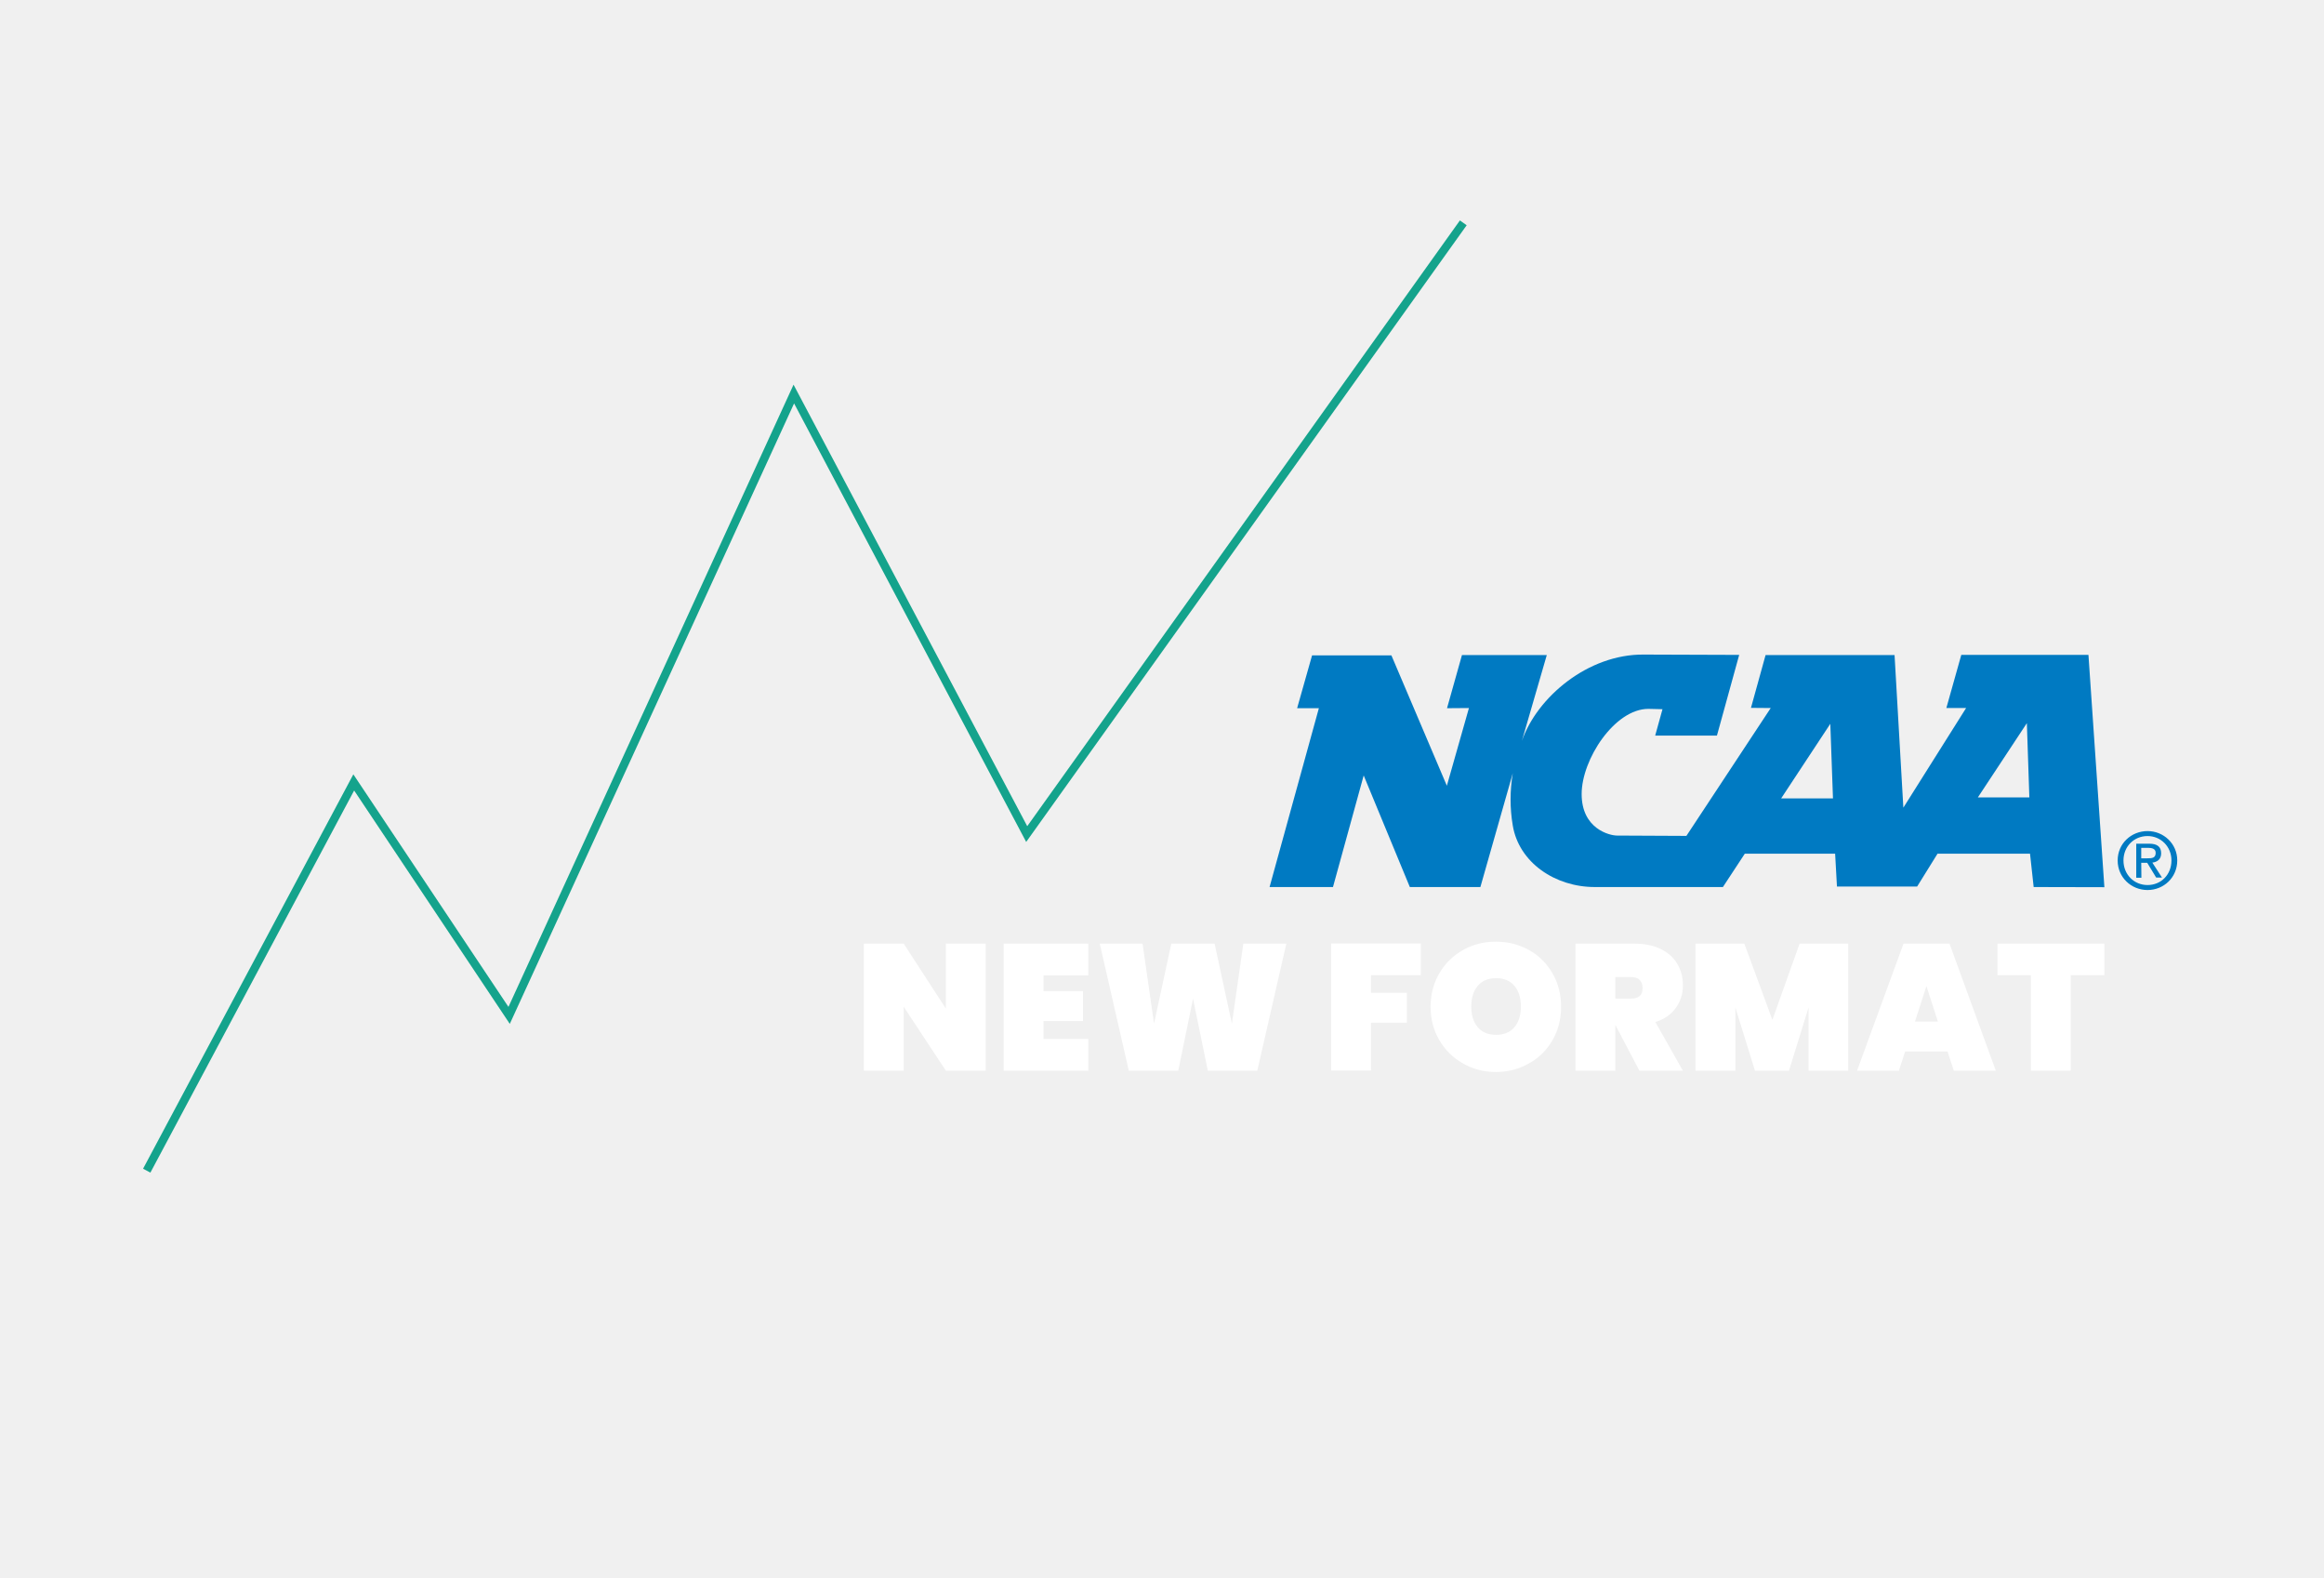
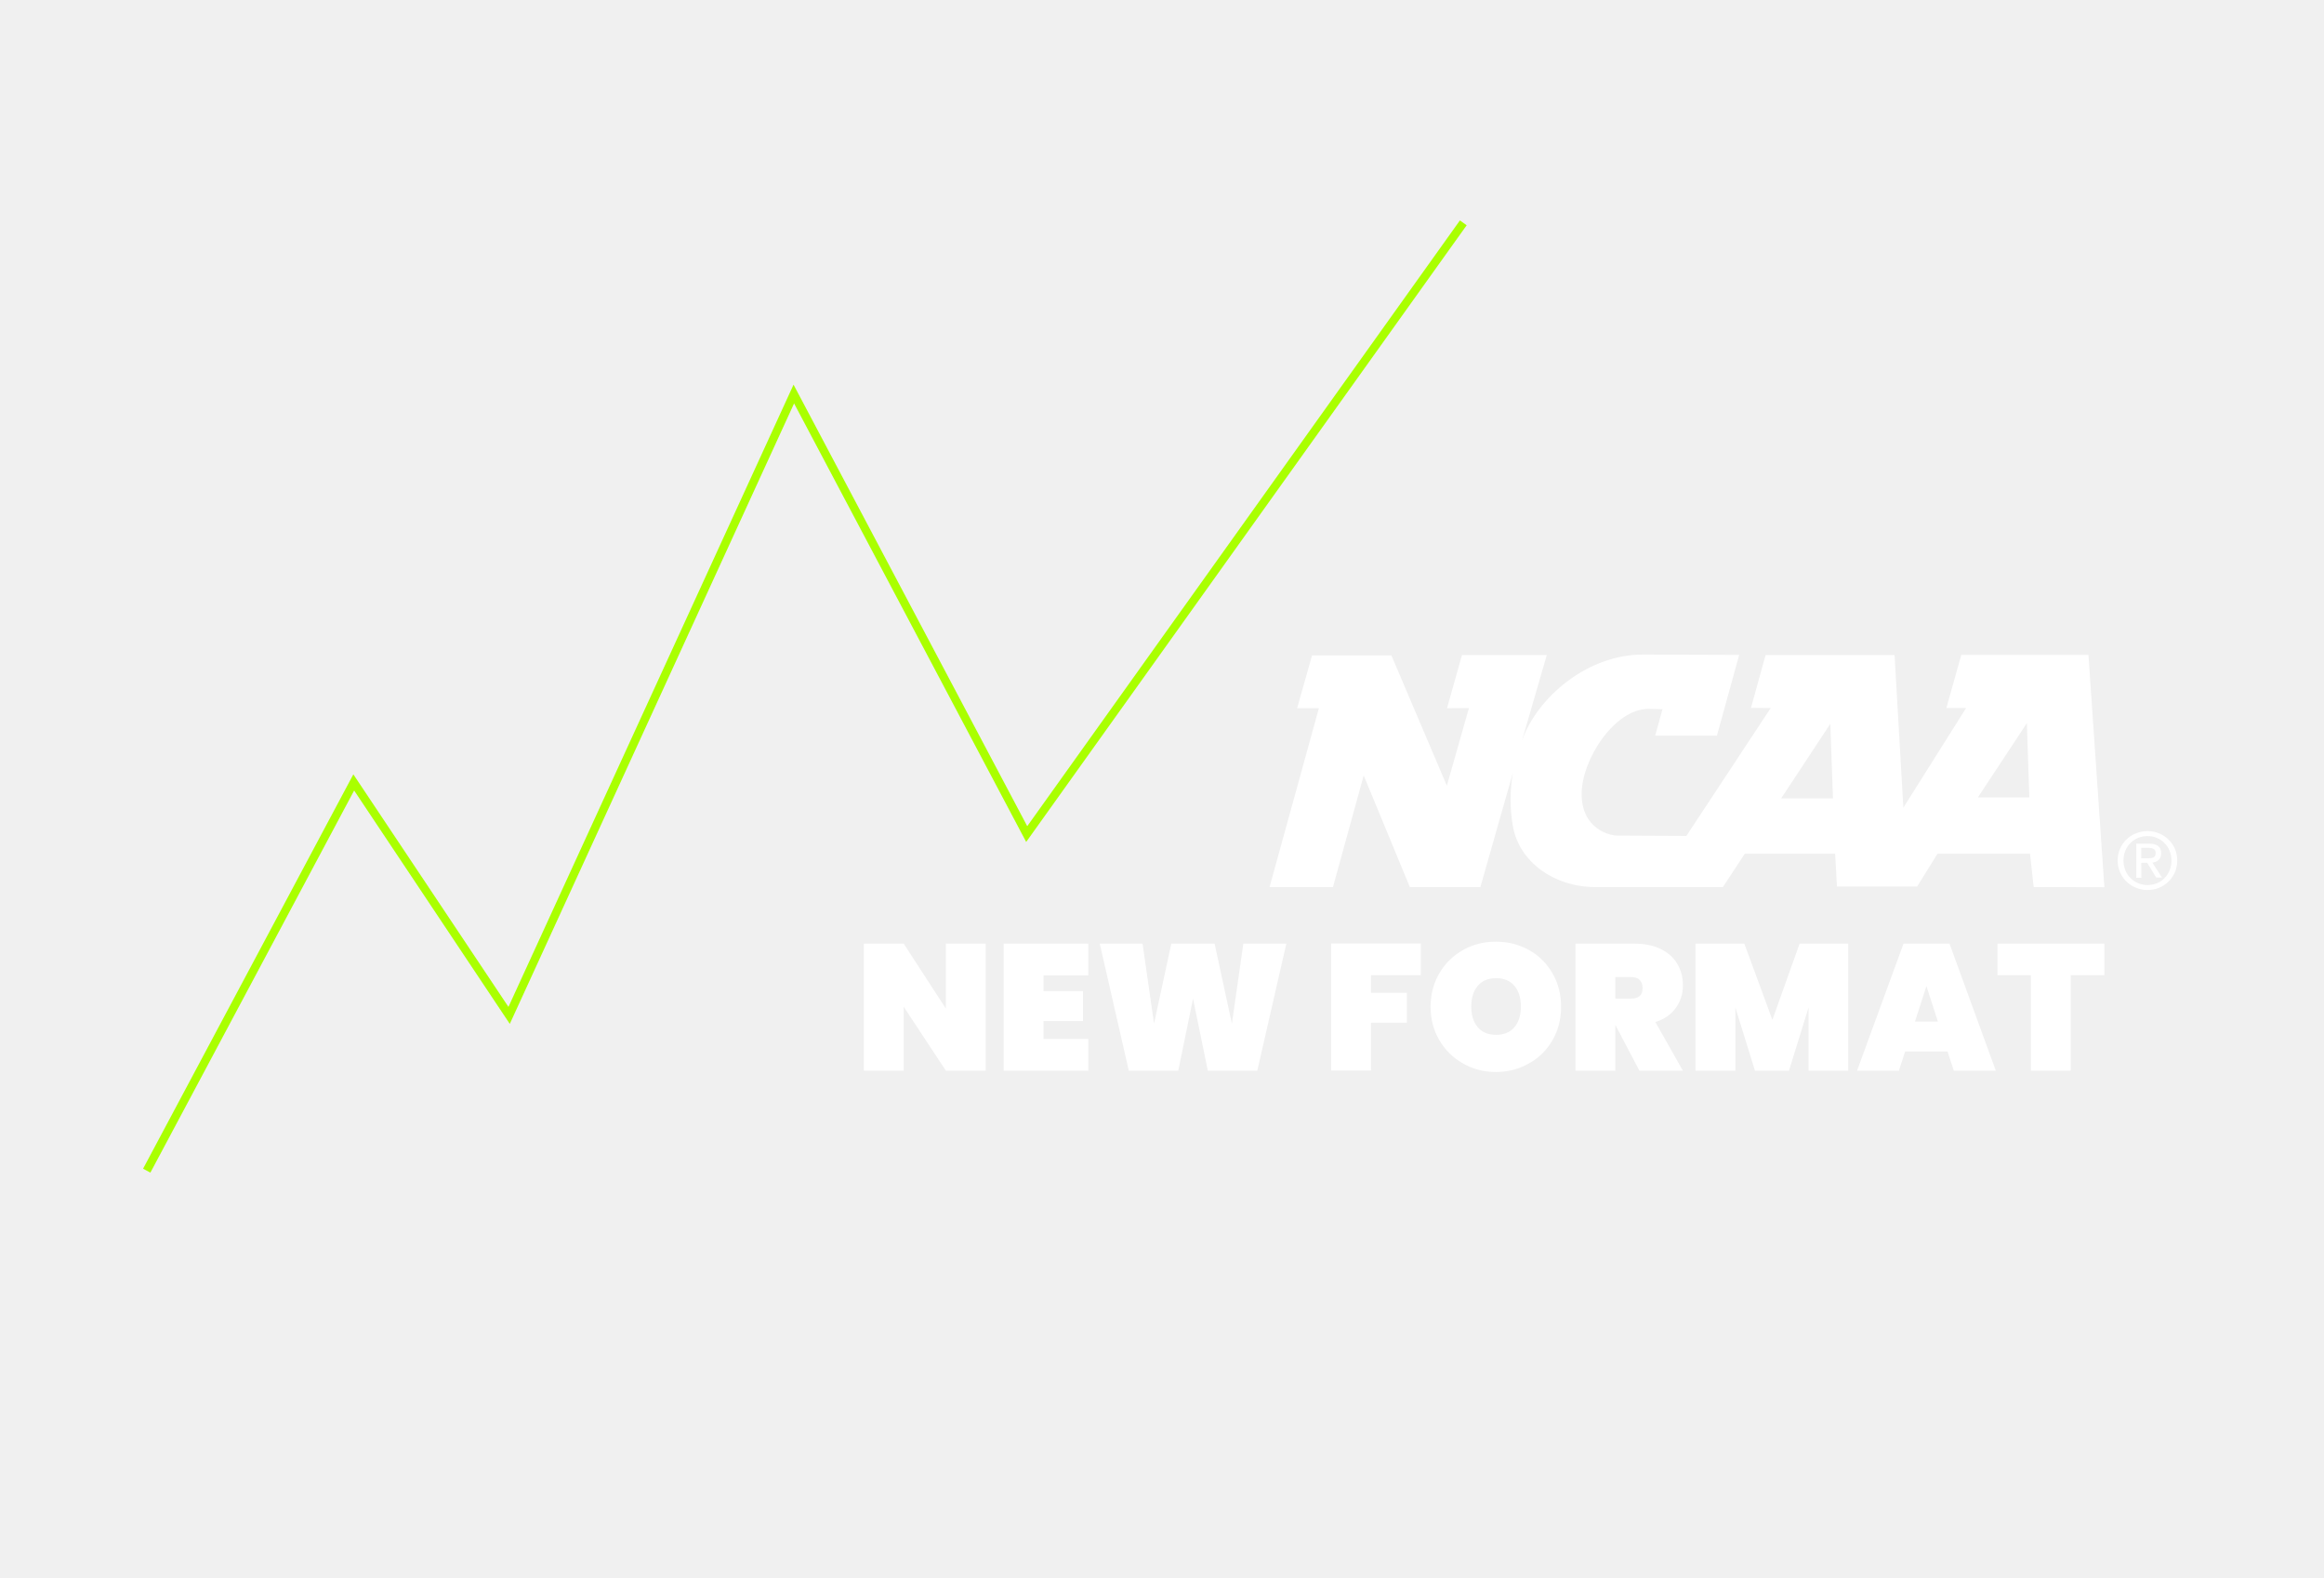
<svg xmlns="http://www.w3.org/2000/svg" version="1.0" id="Layer_1" x="0px" y="0px" viewBox="0 0 1400 950" style="enable-background:new 0 0 1400 950;" xml:space="preserve">
  <style type="text/css">
	.st0{fill:none;}
- 	.st1{fill:none;stroke:#14A38C;stroke-width:5;stroke-miterlimit:10;}
- 	.st2{fill-rule:evenodd;clip-rule:evenodd;fill:#007AC2;}
+ 	.st1{fill:none;stroke:#AAFF00;stroke-width:5;stroke-miterlimit:10;}
+ 	.st2{fill-rule:evenodd;clip-rule:evenodd;fill:#FFFFFF;}
	.st3{fill:#FFFFFF;}
</style>
  <rect class="st0" width="1400" height="950" />
  <g>
    <g>
      <polyline class="st1" points="88.4,705 213.1,471.2 306.7,611.5 478.2,237.3 618.5,502.3 881.5,134.2   " />
    </g>
    <g>
      <g>
        <g>
-           <path class="st2" d="M1279.2,518.2c0-8.4,6.3-14.7,14.5-14.7c8,0,14.4,6.3,14.4,14.7c0,8.6-6.3,14.8-14.4,14.8      C1285.6,533,1279.2,526.7,1279.2,518.2L1279.2,518.2z M1293.7,536c9.7,0,17.9-7.5,17.9-17.8c0-10.2-8.3-17.7-17.9-17.7      c-9.8,0-18,7.5-18,17.7S1283.9,536,1293.7,536L1293.7,536z M1289.9,519.6h3.6l5.4,8.9h3.5l-5.8-9c3-0.4,5.3-2,5.3-5.6      c0-4-2.4-5.8-7.2-5.8h-7.8v20.5h3.1L1289.9,519.6L1289.9,519.6z M1289.9,516.9v-6.3h4.2c2.2,0,4.5,0.5,4.5,3      c0,3.2-2.3,3.3-5,3.3H1289.9L1289.9,516.9z" />
+           <path class="st2" d="M1279.2,518.2c0-8.4,6.3-14.7,14.5-14.7c8,0,14.4,6.3,14.4,14.7c0,8.6-6.3,14.8-14.4,14.8      S1279.2,526.7,1279.2,518.2L1279.2,518.2z M1293.7,536c9.7,0,17.9-7.5,17.9-17.8c0-10.2-8.3-17.7-17.9-17.7      c-9.8,0-18,7.5-18,17.7S1283.9,536,1293.7,536L1293.7,536z M1289.9,519.6h3.6l5.4,8.9h3.5l-5.8-9c3-0.4,5.3-2,5.3-5.6      c0-4-2.4-5.8-7.2-5.8h-7.8v20.5h3.1L1289.9,519.6L1289.9,519.6z M1289.9,516.9v-6.3h4.2c2.2,0,4.5,0.5,4.5,3      c0,3.2-2.3,3.3-5,3.3H1289.9L1289.9,516.9z" />
          <path class="st2" d="M1073,480.8l29.6-44.9l1.6,44.9H1073L1073,480.8z M1191.5,480.2l29.5-44.7l1.5,44.7H1191.5L1191.5,480.2z       M1267.7,534.3l-9.6-139.9h-76.6l-9,32c0,0,11.7,0,11.9,0l-37.8,60l-5.3-91.9h-77.7l-8.8,31.8l11.9,0.1l-50.8,77l-41.8-0.2      c-4.4,0-21.3-4-21.3-25c0-20.9,19.9-51.3,40.2-51.3l8.5,0.2c-1.4,5.2-4.4,15.9-4.4,15.9h37.2l13.4-48.6l-57.5-0.2      c-33.6-0.3-64.3,25.7-73.4,52l15-51.7h-51.1l-9,32l13.2-0.1l-13.3,46.8l-33.4-78.5h-47.8l-9,31.8h13.1l-29.7,107.7H803      c0,0,14.7-53.4,18.5-67.2c5.4,13,27.8,67.2,27.8,67.2h42.5l19.5-68.5c-1.7,10.2-1.8,20.9,0,31.4c3.7,22.4,25.6,37.1,49.4,37.1      h77.2l13.2-20.1h54.4l1.1,19.8h48.3l12.3-19.8h55.7l2.2,20.1L1267.7,534.3L1267.7,534.3z" />
        </g>
      </g>
      <g>
        <path class="st3" d="M593.8,644.8h-24l-25.4-38.5v38.5h-24v-76.5h24l25.4,39.1v-39.1h24V644.8z" />
-         <path class="st3" d="M628.6,587.5v9.4h23.8v18h-23.8v10.8h27v19.1h-51v-76.5h51v19.1H628.6z" />
+         <path class="st3" d="M628.6,587.5v9.4h23.8v18h-23.8v10.8h27v19.1h-51v-76.5h51v19.1h-27V587.5z" />
        <path class="st3" d="M774.9,568.3l-17.5,76.5h-29.8l-8.9-43.4l-8.9,43.4H680l-17.5-76.5h25.8l6.9,48.2l10.4-48.2h26.1l10.4,48.2     l6.9-48.2H774.9z" />
-         <path class="st3" d="M855.9,568.3v19h-30v10.6h21.6v18h-21.6v28.8h-24v-76.5H855.9z" />
-         <path class="st3" d="M881.4,640.5c-6-3.4-10.8-8.1-14.3-14c-3.5-6-5.3-12.7-5.3-20.2c0-7.5,1.8-14.2,5.3-20.2     c3.5-6,8.3-10.6,14.3-14s12.6-5,19.8-5c7.2,0,13.8,1.7,19.8,5s10.7,8,14.2,14c3.5,6,5.2,12.7,5.2,20.2c0,7.5-1.7,14.2-5.2,20.2     c-3.5,6-8.2,10.7-14.3,14c-6,3.4-12.6,5.1-19.7,5.1C894,645.6,887.4,643.9,881.4,640.5z M912.3,618.6c2.6-3.1,3.9-7.2,3.9-12.4     c0-5.3-1.3-9.4-3.9-12.5c-2.6-3.1-6.3-4.6-11-4.6c-4.8,0-8.5,1.5-11.1,4.6c-2.6,3.1-3.9,7.2-3.9,12.5c0,5.2,1.3,9.3,3.9,12.4     c2.6,3.1,6.3,4.6,11.1,4.6C906,623.2,909.7,621.7,912.3,618.6z" />
-         <path class="st3" d="M987.6,644.8l-14.4-27.4h-0.1v27.4h-24v-76.5h35.6c6.2,0,11.5,1.1,15.9,3.3c4.4,2.2,7.7,5.2,9.9,9     c2.2,3.8,3.3,8,3.3,12.8c0,5.1-1.4,9.7-4.3,13.6c-2.8,4-6.9,6.8-12.3,8.5l16.6,29.3H987.6z M973.1,601.4h9.5c2.3,0,4-0.5,5.2-1.6     c1.2-1,1.7-2.7,1.7-4.9c0-2-0.6-3.6-1.8-4.8c-1.2-1.2-2.9-1.7-5.1-1.7h-9.5V601.4z" />
+         <path class="st3" d="M855.9,568.3v19h-30v10.6h21.6v18h-21.6v28.8h-24v-76.5h54V568.3z" />
+         <path class="st3" d="M881.4,640.5c-6-3.4-10.8-8.1-14.3-14c-3.5-6-5.3-12.7-5.3-20.2s1.8-14.2,5.3-20.2s8.3-10.6,14.3-14     s12.6-5,19.8-5s13.8,1.7,19.8,5s10.7,8,14.2,14s5.2,12.7,5.2,20.2s-1.7,14.2-5.2,20.2s-8.2,10.7-14.3,14     c-6,3.4-12.6,5.1-19.7,5.1C894,645.6,887.4,643.9,881.4,640.5z M912.3,618.6c2.6-3.1,3.9-7.2,3.9-12.4c0-5.3-1.3-9.4-3.9-12.5     c-2.6-3.1-6.3-4.6-11-4.6c-4.8,0-8.5,1.5-11.1,4.6s-3.9,7.2-3.9,12.5c0,5.2,1.3,9.3,3.9,12.4c2.6,3.1,6.3,4.6,11.1,4.6     C906,623.2,909.7,621.7,912.3,618.6z" />
+         <path class="st3" d="M987.6,644.8l-14.4-27.4h-0.1v27.4h-24v-76.5h35.6c6.2,0,11.5,1.1,15.9,3.3s7.7,5.2,9.9,9s3.3,8,3.3,12.8     c0,5.1-1.4,9.7-4.3,13.6c-2.8,4-6.9,6.8-12.3,8.5l16.6,29.3L987.6,644.8L987.6,644.8z M973.1,601.4h9.5c2.3,0,4-0.5,5.2-1.6     c1.2-1,1.7-2.7,1.7-4.9c0-2-0.6-3.6-1.8-4.8s-2.9-1.7-5.1-1.7h-9.5L973.1,601.4L973.1,601.4z" />
        <path class="st3" d="M1113.4,568.3v76.5h-23.9v-38.1l-11.8,38.1h-20.5l-11.8-38.1v38.1h-24v-76.5h29.4l16.9,45.9l16.4-45.9     H1113.4z" />
        <path class="st3" d="M1173.2,633.2h-25.5l-3.8,11.6h-25.2l28-76.5h27.7l27.9,76.5H1177L1173.2,633.2z M1167.4,615.2l-6.9-21.3     l-6.9,21.3H1167.4z" />
        <path class="st3" d="M1267.7,568.3v19h-20.3v57.5h-24v-57.5h-20.1v-19H1267.7z" />
      </g>
    </g>
  </g>
</svg>
